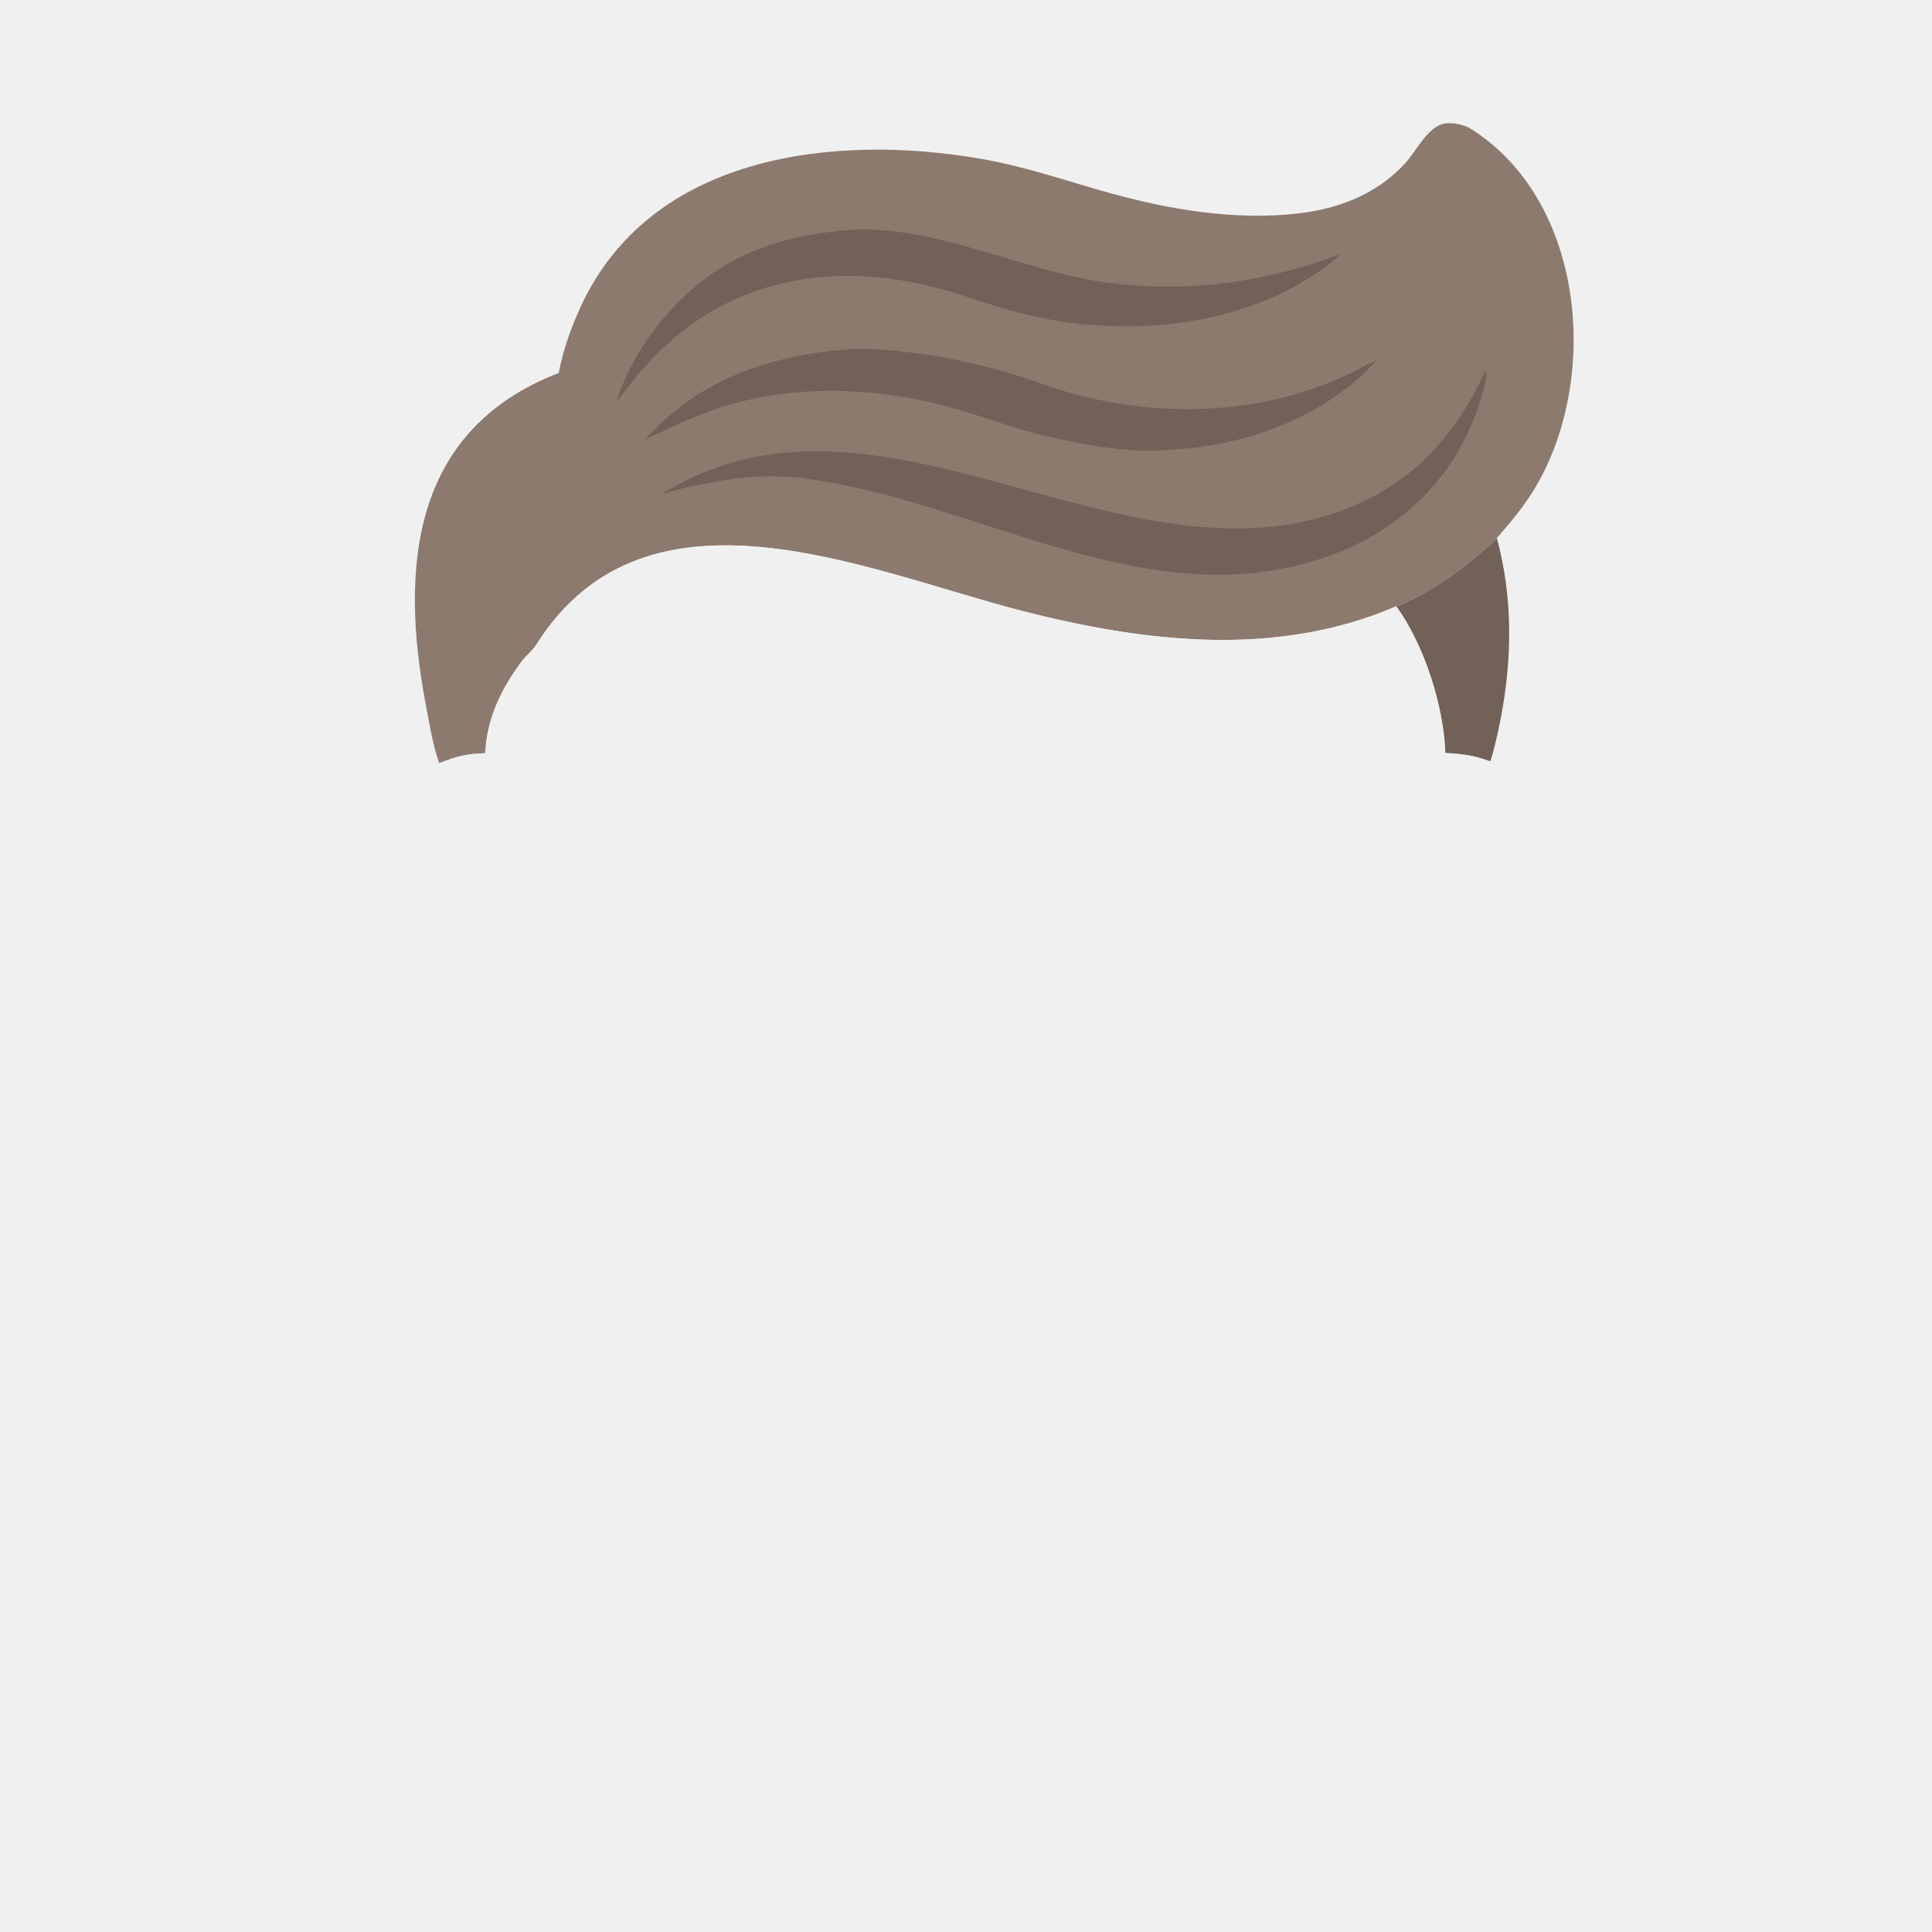
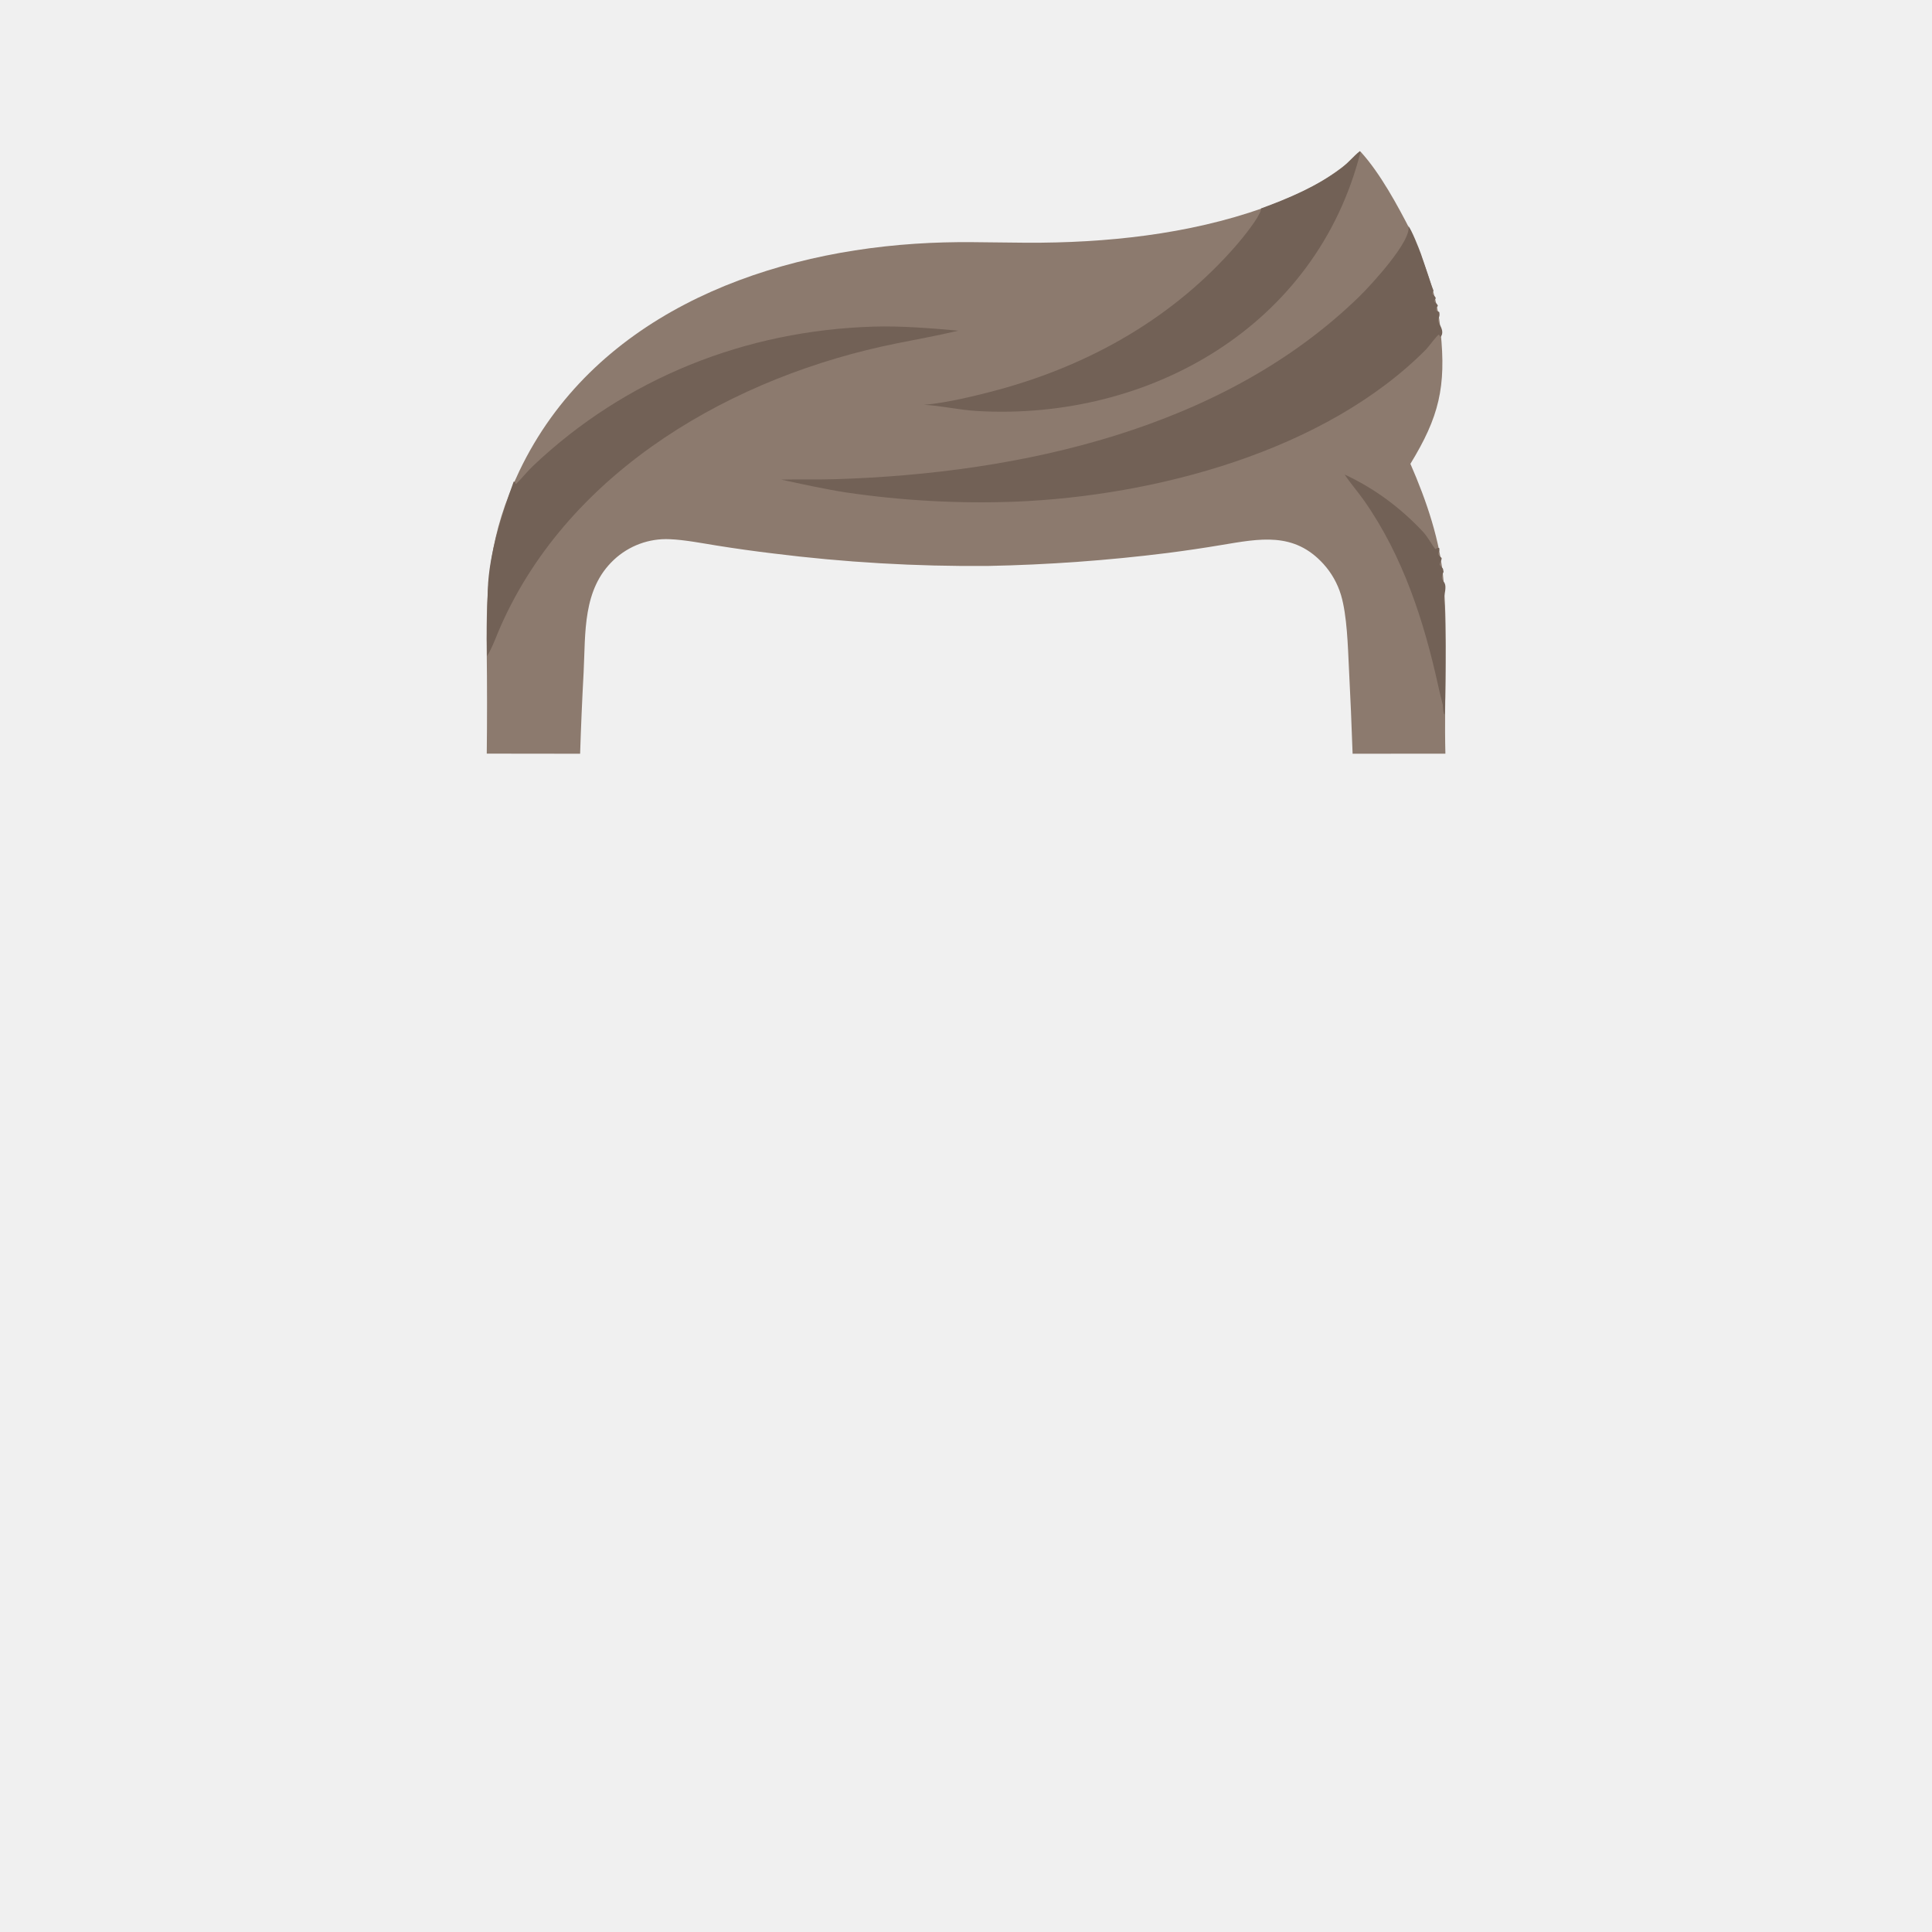
<svg xmlns="http://www.w3.org/2000/svg" version="1.1" viewBox="0 0 2048 2048" width="1024" height="1024">
  <defs>
    <mask id="facehole" maskUnits="userSpaceOnUse" x="0" y="0" width="2048" height="2048">
      <rect x="0" y="0" width="2048" height="2048" fill="white" />
-       <path d="M 514.113 798.384 C 516.654 760.402 531.272 730.026 553.949 699.853 C 558.772 694.08 564.511 689.698 568.585 683.242 C 685.659 497.716 920.014 605.665 1083.04 647.488 C 1213.82 681.038 1352.82 697.496 1480.08 642.713 C 1509.81 683.918 1530.34 747.931 1532.09 798.099 C 1531.65 871.713 1530.7 951.104 1532.36 1024.29 L 1532.29 1025.28 C 1531.33 1040.12 1532.6 1056.87 1532.21 1071.79 C 1531.2 1110.07 1534.27 1153.71 1531.8 1191.51 C 1525.68 1284.96 1481.84 1370.34 1412.32 1432 C 1372.2 1467.27 1324.78 1493.24 1273.46 1508.04 C 1249.92 1514.77 1225.19 1517.43 1200.95 1520.13 C 1200 1520.24 1198.93 1520.86 1198.34 1521.63 C 1193.98 1519.13 1159.4 1520.01 1152.18 1520.01 L 1078.05 1520.02 L 849.912 1520.14 C 838.927 1517.49 815.095 1517.32 798.57 1513.91 C 729.412 1499.58 666.062 1465.04 616.545 1414.68 C 561.071 1358.61 526.183 1285.43 517.548 1207.03 C 515.085 1184.18 515.781 1157.56 515.767 1134.21 L 515.858 1024.11 C 514.53 974.789 517.024 922.186 515.949 872.584 C 515.414 847.928 517.293 822.883 514.113 798.384 z" fill="black" />
-       <path d="M 849.912 1520.14 L 1078.05 1520.02 L 1152.18 1520.01 C 1159.4 1520.01 1193.98 1519.13 1198.34 1521.63 C 1198.22 1527.71 1197.99 1534.11 1198.09 1540.16 C 1198.64 1556.76 1198.48 1573.38 1197.63 1589.97 C 1193.54 1641.63 1178.83 1680.74 1138.15 1715.78 C 1103.71 1745.96 1058.59 1761.04 1012.93 1757.63 C 965.973 1754.47 922.228 1732.65 891.448 1697.05 C 872.402 1674.83 858.652 1644.67 853.504 1615.89 C 852.512 1610.34 851.588 1594.5 850.101 1590.69 C 850.38 1586.68 849.483 1575.13 849.442 1570.11 C 849.354 1559.54 849.64 1549.83 850.032 1539.26 L 849.912 1520.14 z" fill="black" />
-       <path d="M0 0 H2048 V2048 H0 Z M 505.725 798.919 C 509.139 798.48 511.454 798.149 514.804 797.396 C 516.449 794.684 515.701 650.522 517.145 631.212 C 528.804 475.296 636.019 344.496 788.868 307 C 807.081 302.515 825.67 299.726 844.398 298.669 C 866.225 297.245 893.298 297.988 915.617 297.985 L 1036.6 297.999 L 1141.53 297.984 C 1174.56 297.991 1205.64 297.057 1238.41 302.714 C 1281.83 310.2 1323.4 325.953 1360.88 349.116 C 1442.93 399.114 1501.15 481.866 1522.24 575.063 C 1538.22 645.66 1530.59 718.299 1532.14 790.225 C 1532.2 793.015 1531.68 797.092 1533.68 798.613 C 1533.22 799.255 1532.76 799.896 1532.3 800.538 C 1531.91 817.251 1532.01 838.109 1531.99 854.537 L 1531.9 962.89 C 1531.9 981.123 1531.22 1004.78 1532.38 1022.5 L 1533.67 1024.41 L 1532.09 1025.94 L 1532.61 1135.66 C 1532.63 1155.22 1532.91 1183.62 1531.06 1202.76 C 1522.79 1284.19 1486.36 1360.18 1428.06 1417.63 C 1385.19 1460.6 1331.92 1491.73 1273.45 1508.01 C 1248.06 1515.19 1226.32 1517.97 1200.24 1520.01 C 1198.72 1520.13 1198.29 1528.62 1198.12 1530.31 C 1197.96 1527.01 1197.83 1523.98 1197.45 1520.69 C 1193.02 1519.11 1140.34 1520.04 1132 1520.04 L 922.188 1520.03 C 902.522 1520.03 872.739 1519.8 852.009 1520.32 C 851.463 1520.76 850.918 1521.19 850.372 1521.62 C 847.557 1517.75 835.415 1518.92 828.795 1518.3 C 802.282 1515.84 780.212 1510.39 755.175 1502.04 C 701.949 1483.82 653.807 1453.23 614.705 1412.78 C 560.15 1356.86 525.891 1284.28 517.391 1206.63 C 514.886 1182.05 515.828 1154.83 515.683 1129.86 C 515.337 1094.66 515.404 1059.45 515.884 1024.25 L 516.121 881.629 C 516.125 858.428 517.24 821.853 515.558 800.023 C 513.071 798.658 508.883 798.997 505.725 798.919 z" fill="white" fill-rule="evenodd" />
      <path d="M 1533.68 798.613 C 1546.66 799.32 1557.8 799.941 1570.34 803.954 C 1618.2 819.269 1649.18 867.189 1646.49 917.096 C 1644.85 947.316 1631.33 975.662 1608.87 995.951 C 1586.91 1015.66 1562.54 1022.9 1533.67 1024.41 L 1532.38 1022.5 C 1531.22 1004.78 1531.9 981.123 1531.9 962.89 L 1531.99 854.537 C 1532.01 838.109 1531.91 817.251 1532.3 800.538 C 1532.76 799.896 1533.22 799.255 1533.68 798.613 z" fill="black" />
      <path d="M 515.884 1024.25 C 509.295 1024.06 502.266 1023.99 495.795 1022.87 C 407.909 1007.63 371.458 903.101 429.806 836.29 C 449.153 814.256 476.463 800.813 505.725 798.919 C 508.883 798.997 513.071 798.658 515.558 800.023 C 517.24 821.853 516.125 858.428 516.121 881.629 L 515.884 1024.25 z" fill="black" />
    </mask>
  </defs>
  <g mask="url(#facehole)">
-     <path transform="translate(0,0)" fill="rgb(140,122,110)" d="M 592.405 395.318 C 596.393 370.919 608.078 339.865 619.133 317.635 C 696.101 162.87 886.503 142.012 1038.72 168.155 C 1087.99 176.617 1131.28 192.204 1178.99 205.311 C 1242.01 222.624 1309.76 233.703 1375.19 226.368 C 1418.75 221.485 1459.51 205.996 1489.62 172.97 C 1500.8 160.71 1512.06 137.205 1528.16 131.709 C 1537.29 128.824 1551.62 131.751 1559.55 136.783 C 1678.1 211.958 1695.68 394.332 1631.09 510.463 C 1618.56 532.998 1604.05 550.486 1587.37 569.616 C 1587.19 569.994 1587.01 570.373 1586.83 570.751 C 1559.04 596.384 1531.76 617.717 1498.01 634.836 C 1493.67 637.037 1484.22 641.949 1480.08 642.713 C 1352.82 697.496 1213.82 681.038 1083.04 647.488 C 920.014 605.665 685.659 497.716 568.585 683.242 C 564.511 689.698 558.772 694.08 553.949 699.853 C 531.272 730.026 516.654 760.402 514.113 798.384 C 500.233 799.041 492.404 799.871 479.051 804.149 C 476.2 805.062 467.741 808.291 465.523 808.826 C 458.809 789.857 455.06 766.546 451.322 746.818 C 424.145 603.37 435.238 455.855 592.405 395.318 z" />
-     <path transform="translate(0,0)" fill="rgb(114,97,86)" d="M 1574.65 392.753 L 1575.7 394.097 C 1574.2 422.323 1554.52 465.891 1539.07 489.246 C 1510.33 532.477 1468.57 565.583 1420.58 584.832 C 1227.49 662.283 1044.54 533.04 855.913 507.548 C 806.375 500.854 772.033 507.381 724.242 517.496 C 716.703 519.391 708.993 521.688 701.492 523.819 C 927.513 381.731 1184.23 625.818 1419.08 542.313 C 1494.34 515.551 1541.81 464.248 1574.65 392.753 z" />
-     <path transform="translate(0,0)" fill="rgb(114,97,86)" d="M 890.942 244.587 C 986.74 234.198 1085.39 289.539 1179.53 300.324 C 1265.01 310.116 1341.34 299 1421.62 269.239 C 1336.96 344.659 1202.54 359.544 1095.28 335.198 C 1071.09 329.838 1043.06 320.609 1019.89 313.021 C 898.22 273.162 774.715 288.088 685.65 386.365 C 674.503 398.665 663.666 412.848 653.238 426.273 C 663.3 395.376 679.141 366.673 699.917 341.689 C 751.383 278.549 811.967 252.513 890.942 244.587 z" />
-     <path transform="translate(0,0)" fill="rgb(114,97,86)" d="M 897.326 370.42 C 921.618 367.548 975.471 374.261 999.783 378.702 C 1025.7 383.571 1051.34 389.859 1076.57 397.536 C 1096.82 403.865 1117.44 411.85 1137.81 417.384 C 1232.98 443.233 1338.35 439.529 1428.3 397.178 C 1438.77 392.248 1448.59 386.467 1459.29 381.755 L 1458.64 382.479 C 1406.6 440.631 1322.77 471.98 1245.76 476.317 C 1200.62 481.04 1154.94 472.79 1110.92 462.719 C 1072.27 453.878 1037.08 439.304 998.83 429.492 C 926.451 410.926 847.98 408.088 775.614 428.35 C 745.45 436.796 711.446 452.467 683.382 466.228 C 740.688 402.254 814.08 377.381 897.326 370.42 z" />
-     <path transform="translate(0,0)" fill="rgb(114,97,86)" d="M 1480.08 642.713 C 1484.22 641.949 1493.67 637.037 1498.01 634.836 C 1531.76 617.717 1559.04 596.384 1586.83 570.751 C 1603.65 633.423 1603.09 696.622 1591.11 760.074 C 1588.67 773.031 1584.05 794.631 1579.8 806.965 C 1560.9 800.761 1551.76 799.226 1532.09 798.099 C 1530.34 747.931 1509.81 683.918 1480.08 642.713 z" />
+     <path transform="translate(0,0)" fill="rgb(140,122,110)" d="M 1438.78 163.873 C 1441.08 161.267 1440.1 161.322 1442.43 160.975 C 1462.82 183.203 1481.89 218.393 1495.52 245.122 C 1509.33 275.674 1525.02 318.007 1527.1 351.715 C 1533.14 410.178 1525.39 442.09 1495.09 491.673 C 1512.16 530.714 1526.87 573.671 1530.29 616.498 C 1535.08 676.577 1530.63 738.611 1532.18 798.916 L 1433.82 799 C 1432.78 768.84 1431.49 738.69 1429.94 708.552 C 1428.79 685.195 1427.97 652.464 1421.53 630.818 C 1417.85 618.545 1411.47 607.253 1402.86 597.775 C 1371.62 563.435 1335.26 571.024 1294.95 577.7 C 1275.92 580.899 1256.82 583.726 1237.68 586.178 C 1174.49 594.094 1110.93 598.686 1047.26 599.934 C 971.122 600.58 895.021 596.15 819.468 586.673 C 799.705 584.305 779.991 581.548 760.337 578.403 C 744.674 575.894 725.469 572.188 709.996 571.576 C 688.022 570.543 666.572 578.485 650.568 593.578 C 617.422 624.809 620.788 670.524 618.655 712.876 C 617.098 741.569 615.864 770.278 614.953 798.999 L 515.987 798.88 C 516.392 764.496 516.368 724.736 515.948 690.636 C 515.054 618.011 518.756 565.631 550.613 499.115 C 627.533 338.509 801.115 269.673 969.699 258.413 C 1013.95 255.457 1044.05 257.114 1088.18 257.306 C 1172.16 257.67 1259.53 248.583 1339.09 220.423 C 1376.73 206.832 1409.02 191.181 1438.78 163.873 z" />
+     <path transform="translate(0,0)" fill="rgb(114,97,86)" d="M 1492.85 239.475 C 1496.26 243.517 1503.83 262.416 1506.25 269.144 C 1509.86 279.179 1515.24 297.289 1519.57 308.039 C 1519.59 308.096 1518.32 310.864 1518.07 311.416 C 1520.01 313.209 1520.79 313.668 1522.02 316.005 C 1521.37 317.201 1520.85 318.206 1520.24 319.408 C 1527.58 326.211 1522.25 322.961 1522.24 328.998 L 1525.7 330.813 C 1527.18 337.946 1522.07 337.444 1526.12 344.089 C 1528.42 347.869 1530.54 353.616 1526.93 357.297 L 1525.35 354.769 C 1523.5 354.895 1514.43 367.651 1511.81 370.288 C 1404.71 478.328 1224.81 525.756 1076.22 531.796 C 1016.14 534.04 955.977 530.746 896.5 521.955 C 874.985 518.621 849.262 512.99 827.99 508.395 C 847.366 507.972 866.755 508.554 886.312 507.937 C 1081.53 501.783 1297.01 454.796 1441.11 314.15 C 1452.62 302.921 1497.41 254.602 1492.85 239.475 z" />
+     <path transform="translate(0,0)" fill="rgb(114,97,86)" d="M 545.916 510.895 C 546.288 512.512 545.905 511.802 547.087 513.013 C 553.229 506.997 558.788 499.845 564.852 494.088 C 663.279 400.634 790.521 350.37 925.796 346.236 C 954.776 345.35 986.651 347.868 1015.88 350.545 C 995.153 355.457 972.215 359.669 951.095 363.883 C 778.778 398.259 604.643 497.288 530.89 663.46 C 526.47 673.419 521.92 686.486 516.305 695.577 C 515.673 672.946 516.274 647.412 517.094 624.576 C 518.459 586.543 531.955 545.757 544.516 510.495 L 545.916 510.895 z" />
+     <path transform="translate(0,0)" fill="rgb(114,97,86)" d="M 1336.73 220.975 C 1365.63 210.386 1396.8 197.191 1421.54 178.606 C 1428.78 173.159 1434.77 165.389 1441.53 160.197 L 1442.22 161.004 C 1395.75 345.352 1218.62 446.326 1035.59 435.677 C 1016.52 434.568 997.615 430.033 979.321 429.079 C 1001.7 427.547 1036.49 419.093 1058.61 413.065 C 1156.49 386.4 1244.94 336.126 1311.62 258.778 C 1317.5 251.959 1334.51 230.991 1336.64 222.547 L 1336.73 220.975 z" />
+     <path transform="translate(0,0)" fill="rgb(114,97,86)" d="M 1425.37 503.027 C 1456.73 517.564 1484.48 538.102 1508.17 563.437 C 1514.15 569.841 1518.43 578.69 1521.6 582.101 C 1524.03 580.782 1523.06 580.893 1525.56 580.809 C 1527.13 586.479 1521.14 585.632 1527.81 591.136 C 1529.54 592.555 1525.07 597.507 1526.27 598.954 C 1529.32 602.63 1529.66 601.661 1530.23 606.195 C 1525.46 616.717 1531.86 614.074 1532.2 621.949 C 1532.45 627.705 1529.89 632.641 1531.05 639.875 C 1532.56 648.351 1532.59 755.363 1531.24 757.631 C 1529.62 755.098 1529.66 750.293 1529.42 747.037 C 1527.77 740.894 1526.12 734.13 1524.78 727.992 C 1509.59 658.573 1487.31 589.616 1446.17 530.902 C 1439.61 521.538 1431.89 512.817 1425.37 503.027 z" />
  </g>
</svg>
